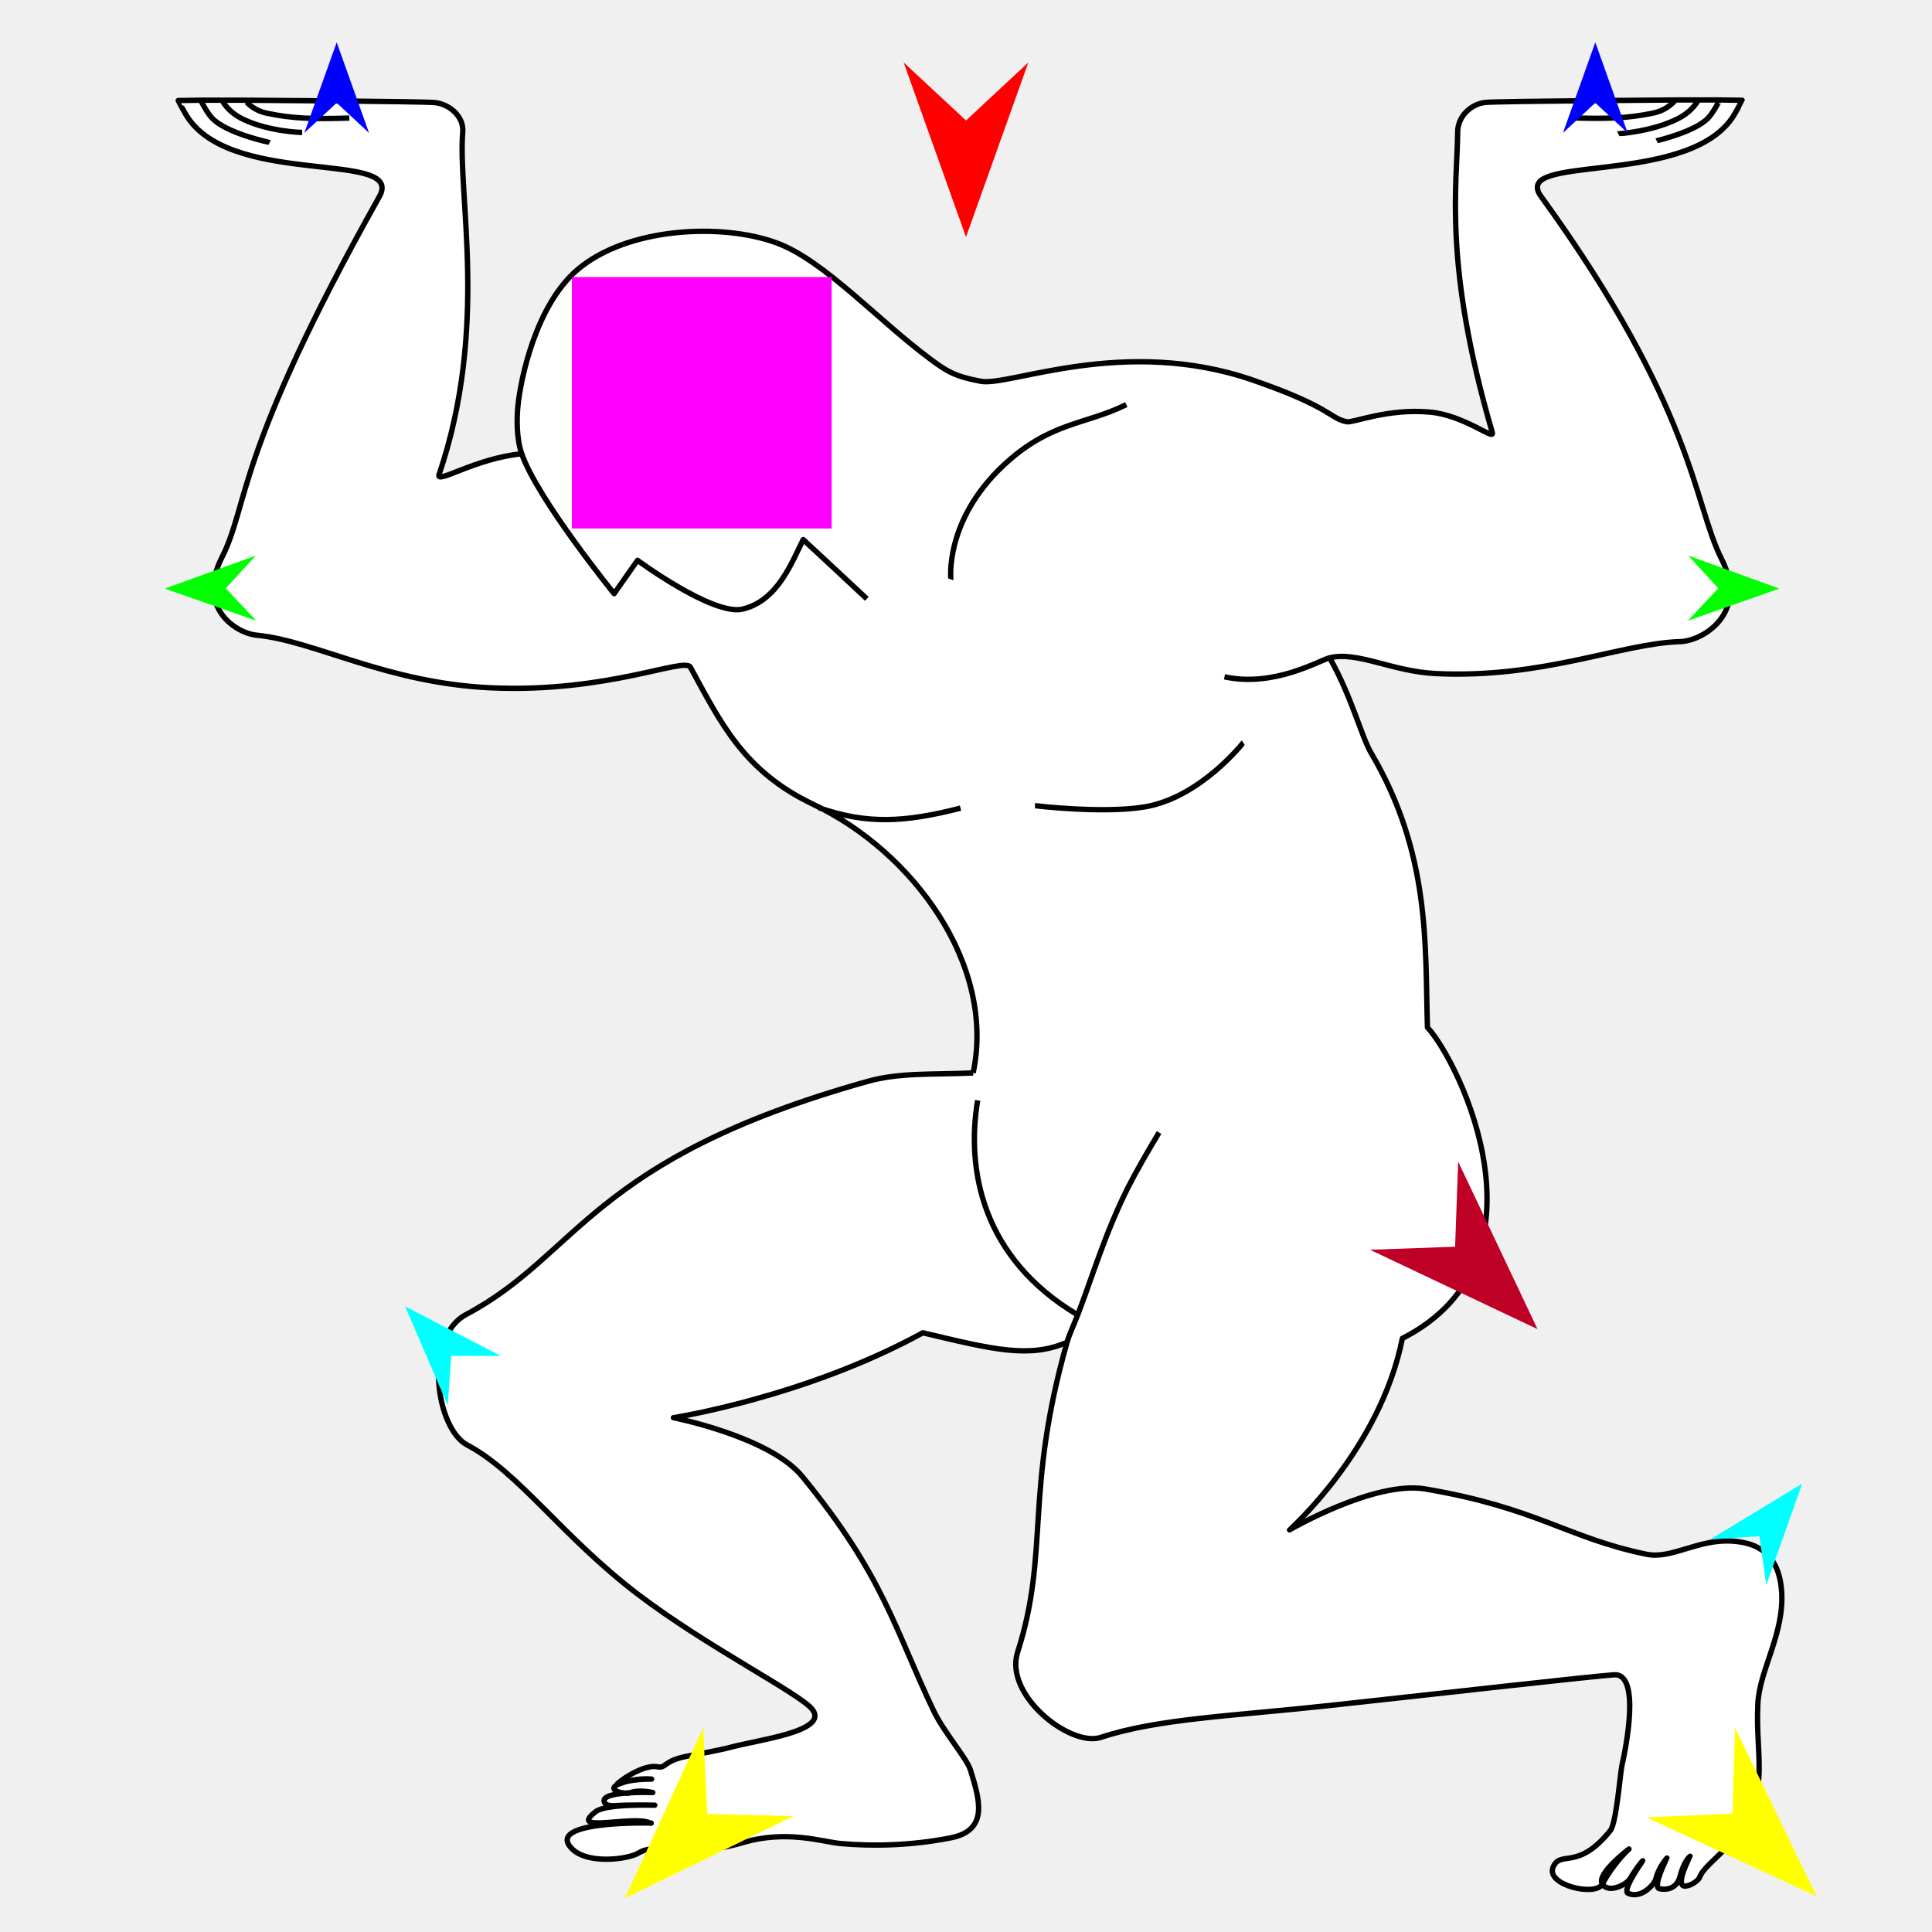
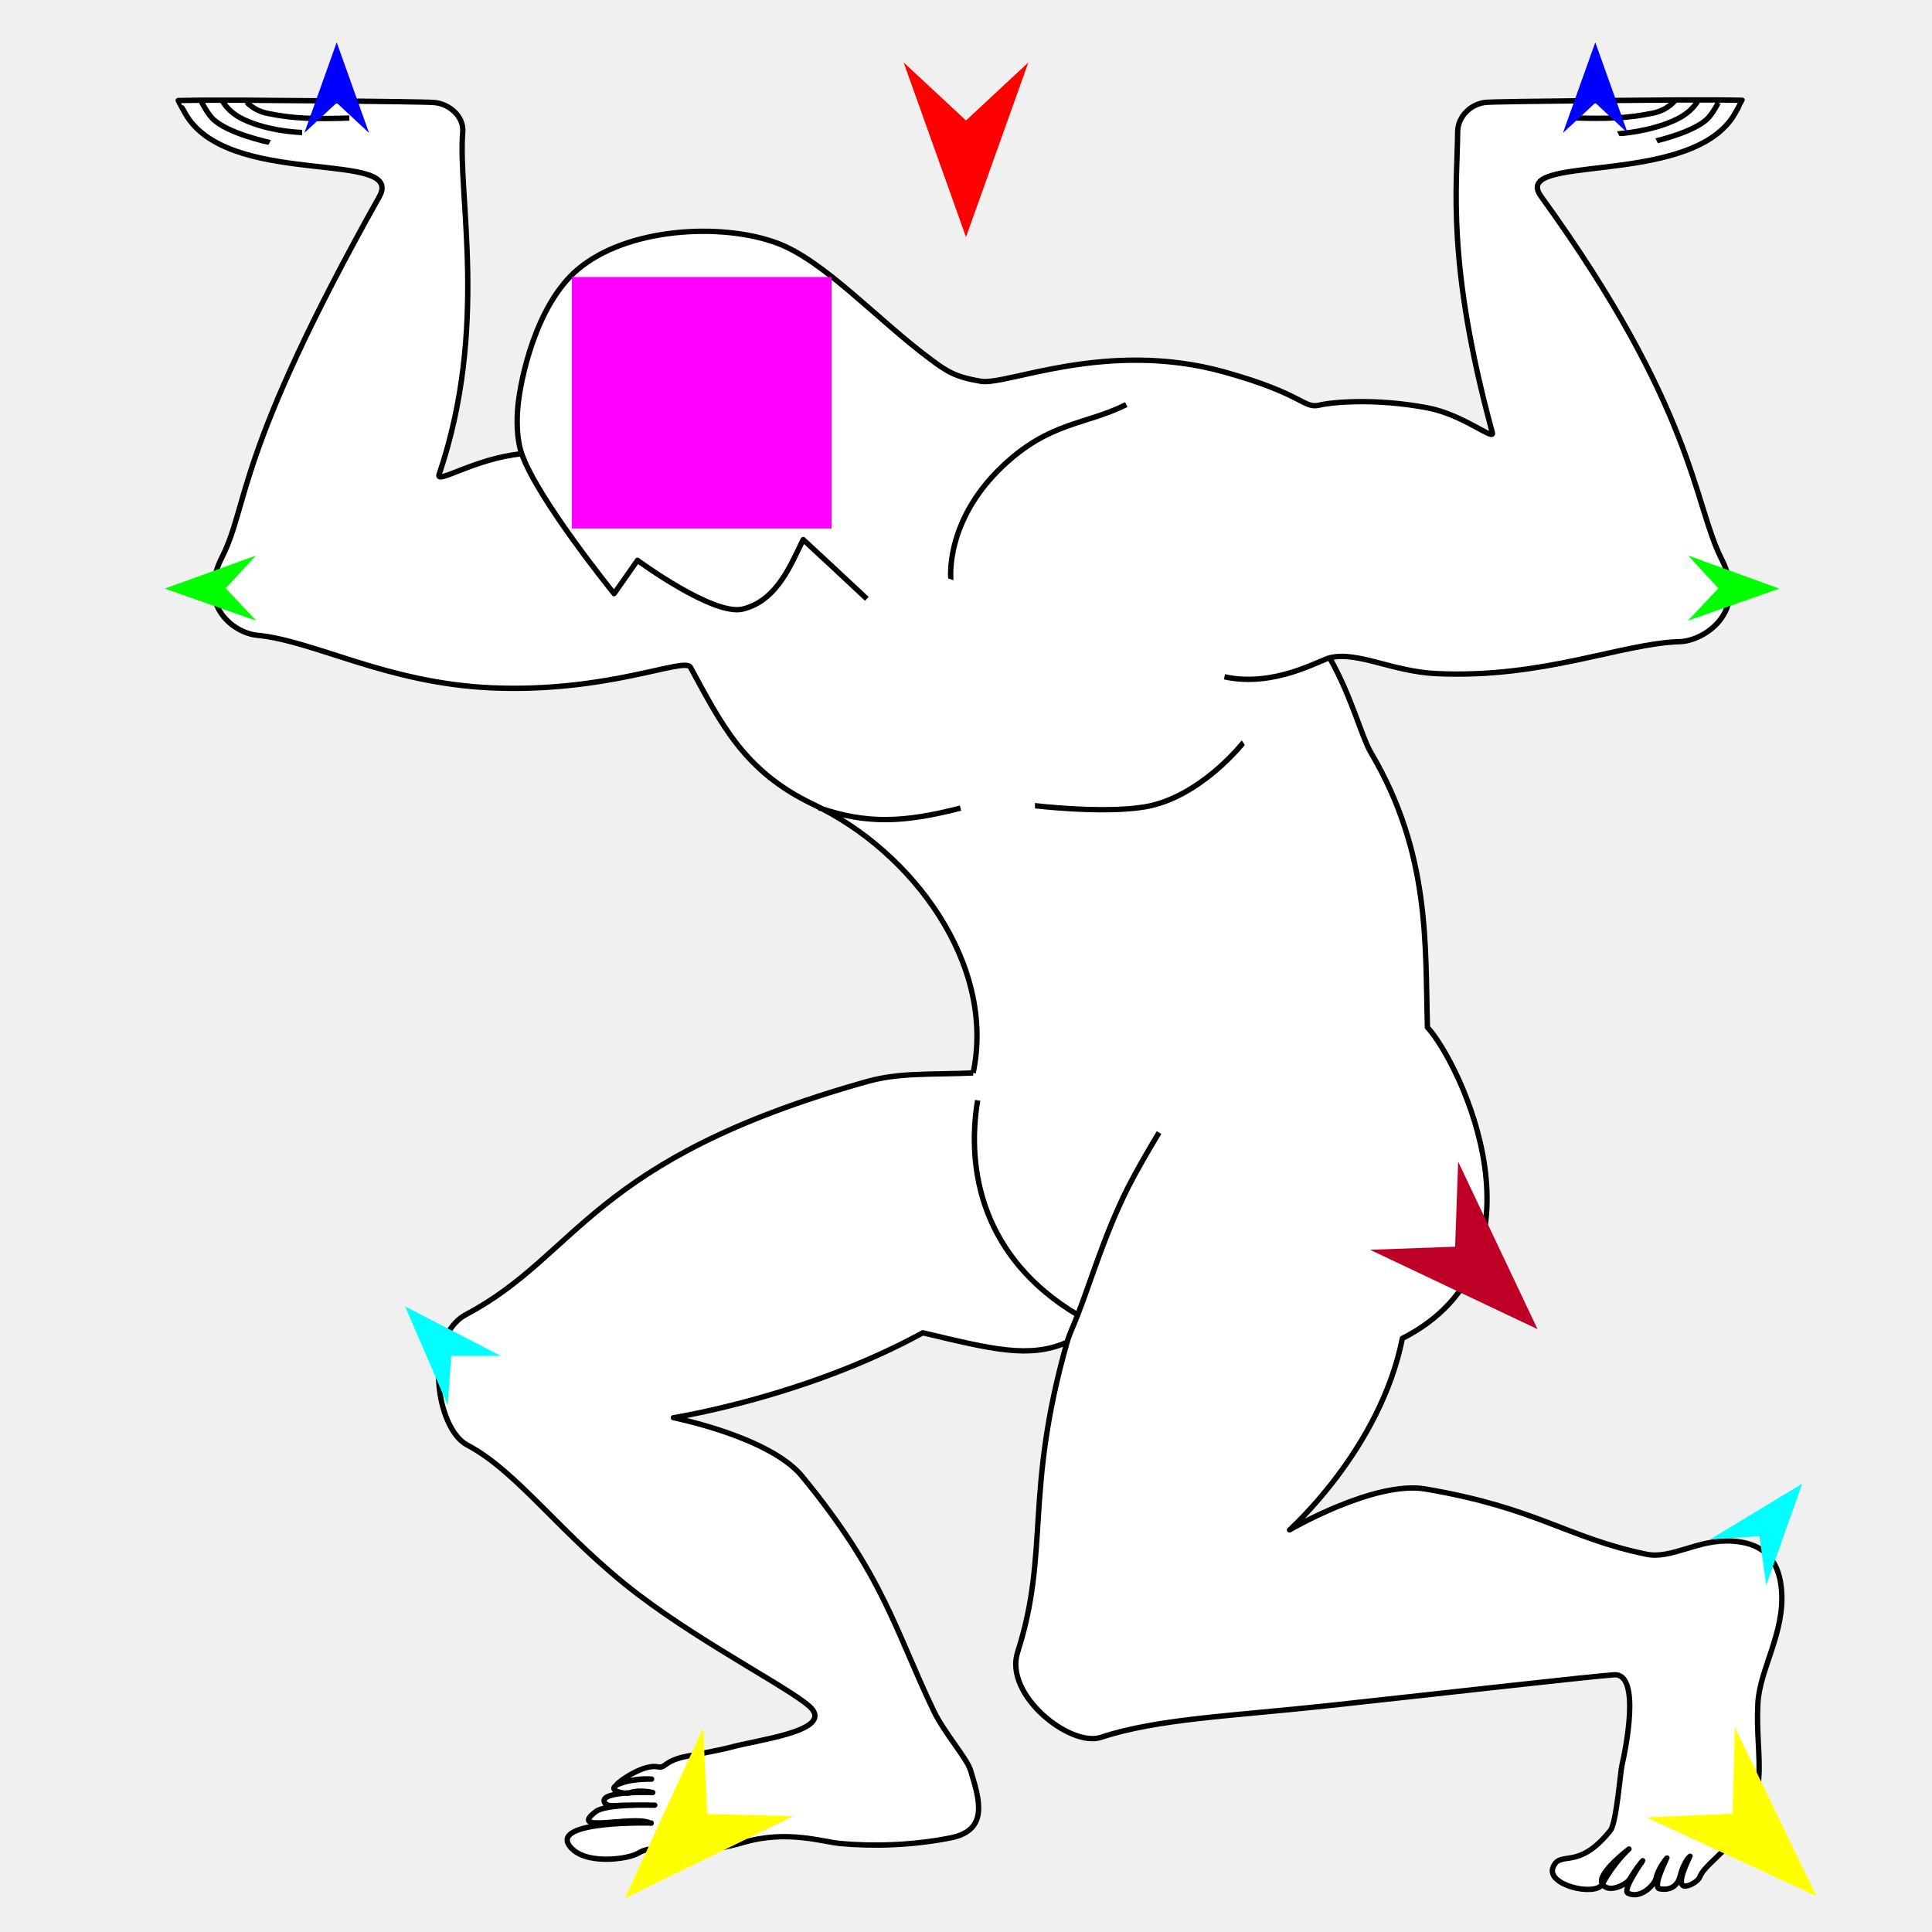
<svg xmlns="http://www.w3.org/2000/svg" version="1.1" id="Frame_0" width="720px" height="720px">
  <g id="atlas">
    <g id="atlas">
-       <path fill="#ffffff" fill-rule="evenodd" stroke="none" d="M 193.023 151.219 C 192.579 155.728 192.407 163.307 194.434 169.120 C 177.216 170.739 162.317 180.697 163.627 176.844 C 182.244 122.120 170.491 72.637 172.447 49.238 C 172.945 43.280 167.293 38.677 161.875 38.213 C 156.584 37.761 91.285 37.345 91.278 37.345 C 90.735 37.345 82.771 37.346 82.770 37.346 C 80.109 37.347 74.787 37.347 74.786 37.347 C 71.998 37.387 66.423 37.465 66.422 37.465 C 66.423 37.465 68.927 42.416 70.534 44.615 C 88.804 69.607 151.017 56.054 141.367 73.270 C 87.238 169.837 92.882 187.639 82.671 207.785 C 73.214 226.444 87.890 235.983 95.701 236.727 C 117.214 238.774 144.100 254.633 183.223 256.341 C 226.437 258.229 255.164 244.758 257.286 248.642 C 268.601 269.351 277.147 287.467 303.159 299.799 C 340.204 317.363 371.227 359.573 362.657 399.853 C 346.875 400.564 335.382 399.621 323.112 403.064 C 219.823 432.046 215.925 467.413 173.839 489.797 C 157.553 498.459 162.515 532.406 174.098 538.502 C 193.307 548.612 209.507 572.666 237.755 594.160 C 263.781 613.965 298.342 631.253 302.771 637.089 C 308.997 645.292 282.230 648.388 271.853 651.265 C 268.732 652.130 258.347 654.050 256.050 654.491 C 247.248 656.182 248.241 659.084 245.094 658.444 C 238.945 657.194 227.937 665.960 230.121 665.061 C 225.721 667.430 233.375 668.696 234.582 668.193 C 238.041 666.754 243.273 668.019 243.274 668.019 C 243.272 668.019 223.991 667.299 225.172 671.415 C 225.738 673.389 229.035 672.924 229.982 672.871 C 235.643 672.555 244.015 672.741 244.017 672.741 C 244.015 672.741 225.939 672.148 222.077 675.097 C 211.155 683.437 235.807 676.451 242.054 679.294 C 242.677 679.388 205.271 678.380 212.256 687.935 C 217.602 695.247 234.097 692.926 237.889 690.602 C 245.432 685.979 253.550 693.493 277.128 686.605 C 293.328 681.872 306.545 686.414 313.171 687.020 C 324.849 688.088 339.361 687.871 354.331 684.909 C 368.713 682.064 364.963 670.386 361.671 659.676 C 360.308 655.242 351.825 645.671 347.975 637.632 C 333.443 607.290 329.422 587.301 298.925 550.173 C 286.770 535.376 250.970 528.336 250.965 528.334 C 250.975 528.331 300.035 520.730 343.919 496.692 C 369.903 502.864 383.605 506.363 397.659 500.222 C 381.665 556.484 391.272 578.180 379.234 615.733 C 374.103 631.741 398.946 651.224 410.268 647.469 C 431.309 640.490 459.076 639.552 495.796 635.558 C 540.671 630.678 591.510 624.886 601.479 624.146 C 611.684 623.389 605.749 652.290 604.468 657.811 C 603.825 660.584 602.389 679.366 600.147 682.167 C 587.991 697.350 581.617 689.356 578.830 695.743 C 575.854 702.562 594.644 706.864 597.150 702.157 C 599.466 705.739 606.139 702.361 607.426 700.207 C 610.431 695.182 612.206 693.449 612.206 693.448 C 612.206 693.450 604.338 704.453 606.721 705.569 C 611.548 707.828 616.602 702.276 617.103 700.123 C 618.086 695.899 621.224 692.441 621.224 692.440 C 621.224 692.442 615.614 703.371 618.477 703.895 C 623.228 704.765 625.394 702.003 626.076 699.347 C 627.620 693.330 629.848 691.784 629.848 691.783 C 629.848 691.784 623.907 703.051 628.045 702.894 C 630.240 702.810 633.034 700.671 633.388 699.651 C 634.503 696.439 639.322 692.904 643.481 688.341 C 661.043 669.069 653.968 656.690 655.110 634.786 C 655.775 622.050 665.330 608.323 663.903 592.335 C 662.529 576.936 652.260 574.792 645.615 574.333 C 632.814 573.448 623.042 581.188 613.539 579.216 C 583.841 573.056 573.048 562.026 531.205 554.901 C 512.262 551.675 480.572 570.139 480.567 570.141 C 480.571 570.133 514.385 540.181 522.616 498.788 C 579.947 469.577 543.996 395.868 531.966 382.866 C 531.035 352.611 533.273 318.431 510.950 280.572 C 507.349 274.465 503.687 259.491 495.514 245.147 C 505.843 242.589 518.817 250.251 535.155 251.026 C 575.180 252.926 604.052 239.777 626.155 239.113 C 634.670 238.856 651.818 228.553 641.562 208.289 C 631.074 187.569 631.663 152.490 574.314 73.198 C 562.748 57.207 626.874 69.517 645.137 44.520 C 646.744 42.321 649.248 37.369 649.248 37.368 C 649.247 37.368 643.672 37.292 640.885 37.254 C 640.884 37.254 635.562 37.254 632.900 37.255 C 632.900 37.255 624.935 37.256 624.392 37.256 C 624.385 37.256 559.085 37.694 553.794 38.148 C 548.376 38.614 543.276 43.198 543.227 49.176 C 543.066 68.966 537.757 98.287 556.150 161.226 C 557.063 164.351 545.736 154.738 532.847 153.571 C 517.173 152.152 504.372 157.571 502.050 157.184 C 495.645 156.119 496.801 151.999 467.031 141.696 C 418.909 125.044 376.256 144.071 365.585 142.102 C 356.000 140.335 352.910 138.430 346.844 133.929 C 327.011 119.213 307.071 96.979 289.363 90.496 C 268.738 82.945 233.669 84.782 215.261 100.462 C 199.615 113.788 193.993 141.387 193.023 151.219 M 607.071 689.070 C 607.070 689.071 594.715 698.391 597.150 702.157 C 601.426 694.124 607.070 689.071 607.071 689.070 M 242.054 679.294 C 242.845 679.654 242.680 679.387 242.680 679.387 M 242.837 663.022 C 242.836 663.022 234.225 662.852 230.121 665.061 C 236.908 662.270 242.836 663.022 242.837 663.022 M 194.434 169.120 C 194.434 169.120 194.434 169.120 194.434 169.120 Z" />
-       <path fill="none" stroke="#000000" stroke-width="2" stroke-linejoin="round" d="M 354.360 215.918 C 354.362 215.914 351.951 194.271 373.632 173.741 C 391.197 157.108 404.375 158.435 419.747 150.782 M 357.966 301.173 C 336.902 306.552 323.124 307.216 305.153 301.023 M 385.703 300.259 C 385.707 300.259 411.061 303.306 426.592 300.708 C 447.349 297.235 463.324 276.763 463.328 276.761 M 585.480 43.923 C 599.035 44.343 606.704 44.101 616.114 42.132 C 621.759 40.951 624.391 37.257 624.392 37.256 C 624.385 37.256 559.085 37.694 553.794 38.148 C 548.376 38.614 543.276 43.198 543.227 49.176 C 543.066 68.966 537.757 98.287 556.150 161.226 C 557.063 164.351 545.736 154.738 532.847 153.571 C 517.173 152.152 504.372 157.571 502.050 157.184 C 495.645 156.119 496.801 151.999 467.031 141.696 C 418.909 125.044 376.256 144.071 365.585 142.102 C 356.000 140.335 352.910 138.430 346.844 133.929 C 327.011 119.213 307.071 96.979 289.363 90.496 C 268.738 82.945 233.669 84.782 215.261 100.462 C 199.615 113.788 193.993 141.387 193.023 151.219 C 192.579 155.728 192.407 163.307 194.434 169.120 C 200.359 186.114 228.868 221.231 228.871 221.236 C 228.872 221.235 237.574 208.820 237.575 208.819 C 237.579 208.821 265.814 229.629 276.786 226.988 C 289.943 223.820 295.080 209.446 299.336 201.097 C 303.463 204.851 315.133 215.801 323.032 223.153 M 362.657 399.853 C 371.227 359.573 340.204 317.363 303.159 299.799 C 277.147 287.467 268.601 269.351 257.286 248.642 C 255.164 244.758 226.437 258.229 183.223 256.341 C 144.100 254.633 117.214 238.774 95.701 236.727 C 87.890 235.983 73.214 226.444 82.671 207.785 C 92.882 187.639 87.238 169.837 141.367 73.270 C 151.017 56.054 88.804 69.607 70.534 44.615 C 68.927 42.416 66.423 37.465 66.422 37.465 C 66.423 37.465 71.998 37.387 74.786 37.347 C 74.787 37.347 80.109 37.347 82.770 37.346 C 82.771 37.346 90.735 37.345 91.278 37.345 C 91.285 37.345 156.584 37.761 161.875 38.213 C 167.293 38.677 172.945 43.280 172.447 49.238 C 170.491 72.637 182.244 122.120 163.627 176.844 C 162.317 180.697 177.216 170.739 194.434 169.120 C 194.434 169.120 194.434 169.120 194.434 169.120 M 431.935 422.067 C 427.619 429.303 423.649 436.104 420.295 442.687 C 411.645 460.066 406.977 476.176 401.629 490.020 C 400.218 493.717 398.571 497.015 397.659 500.222 C 381.665 556.484 391.272 578.180 379.234 615.733 C 374.103 631.741 398.946 651.224 410.268 647.469 C 431.309 640.490 459.076 639.552 495.796 635.558 C 540.671 630.678 591.510 624.886 601.479 624.146 C 611.684 623.389 605.749 652.290 604.468 657.811 C 603.825 660.584 602.389 679.366 600.147 682.167 C 587.991 697.350 581.617 689.356 578.830 695.743 C 575.854 702.562 594.644 706.864 597.150 702.157 C 601.426 694.124 607.070 689.071 607.071 689.070 C 607.070 689.071 594.715 698.391 597.150 702.157 C 599.466 705.739 606.139 702.361 607.426 700.207 C 610.431 695.182 612.206 693.449 612.206 693.448 C 612.206 693.450 604.338 704.453 606.721 705.569 C 611.548 707.828 616.602 702.276 617.103 700.123 C 618.086 695.899 621.224 692.441 621.224 692.440 C 621.224 692.442 615.614 703.371 618.477 703.895 C 623.228 704.765 625.394 702.003 626.076 699.347 C 627.620 693.330 629.848 691.784 629.848 691.783 C 629.848 691.784 623.907 703.051 628.045 702.894 C 630.240 702.810 633.034 700.671 633.388 699.651 C 634.503 696.439 639.322 692.904 643.481 688.341 C 661.043 669.069 653.968 656.690 655.110 634.786 C 655.775 622.050 665.330 608.323 663.903 592.335 C 662.529 576.936 652.260 574.792 645.615 574.333 C 632.814 573.448 623.042 581.188 613.539 579.216 C 583.841 573.056 573.048 562.026 531.205 554.901 C 512.262 551.675 480.572 570.139 480.567 570.141 C 480.571 570.133 514.385 540.181 522.616 498.788 C 579.947 469.577 543.996 395.868 531.966 382.866 C 531.035 352.611 533.273 318.431 510.950 280.572 C 507.349 274.465 503.687 259.491 495.514 245.147 C 505.843 242.589 518.817 250.251 535.155 251.026 C 575.180 252.926 604.052 239.777 626.155 239.113 C 634.670 238.856 651.818 228.553 641.562 208.289 C 631.074 187.569 631.663 152.490 574.314 73.198 C 562.748 57.207 626.874 69.517 645.137 44.520 C 646.744 42.321 649.248 37.369 649.248 37.368 C 649.247 37.368 643.672 37.292 640.885 37.254 C 640.884 37.254 635.562 37.254 632.900 37.255 C 632.900 37.255 624.935 37.256 624.392 37.256 M 362.657 399.853 C 346.875 400.564 335.382 399.621 323.112 403.064 C 219.823 432.046 215.925 467.413 173.839 489.797 C 157.553 498.459 162.515 532.406 174.098 538.502 C 193.307 548.612 209.507 572.666 237.755 594.160 C 263.781 613.965 298.342 631.253 302.771 637.089 C 308.997 645.292 282.230 648.388 271.853 651.265 C 268.732 652.130 258.347 654.050 256.050 654.491 C 247.248 656.182 248.241 659.084 245.094 658.444 C 238.945 657.194 227.937 665.960 230.121 665.061 C 236.908 662.270 242.836 663.022 242.837 663.022 C 242.836 663.022 234.225 662.852 230.121 665.061 C 225.721 667.430 233.375 668.696 234.582 668.193 C 238.041 666.754 243.273 668.019 243.274 668.019 C 243.272 668.019 223.991 667.299 225.172 671.415 C 225.738 673.389 229.035 672.924 229.982 672.871 C 235.643 672.555 244.015 672.741 244.017 672.741 C 244.015 672.741 225.939 672.148 222.077 675.097 C 211.155 683.437 235.807 676.451 242.054 679.294 C 242.845 679.654 242.680 679.387 242.680 679.387 C 242.677 679.388 205.271 678.380 212.256 687.935 C 217.602 695.247 234.097 692.926 237.889 690.602 C 245.432 685.979 253.550 693.493 277.128 686.605 C 293.328 681.872 306.545 686.414 313.171 687.020 C 324.849 688.088 339.361 687.871 354.331 684.909 C 368.713 682.064 364.963 670.386 361.671 659.676 C 360.308 655.242 351.825 645.671 347.975 637.632 C 333.443 607.290 329.422 587.301 298.925 550.173 C 286.770 535.376 250.970 528.336 250.965 528.334 C 250.975 528.331 300.035 520.730 343.919 496.692 C 369.903 502.864 383.605 506.363 397.659 500.222 M 401.629 490.020 C 365.987 468.845 360.022 435.873 364.342 410.069 M 91.278 37.345 C 91.279 37.345 93.912 41.039 99.556 42.218 C 108.967 44.184 116.636 44.423 130.191 43.998 M 74.786 37.347 C 74.787 37.348 76.914 41.728 79.006 43.980 C 84.338 49.722 100.487 53.092 100.489 53.093 M 82.770 37.346 C 82.770 37.347 84.592 41.595 90.788 44.529 C 100.489 49.123 112.606 49.371 112.608 49.371 M 495.514 245.147 C 491.699 246.092 474.721 256.266 456.331 252.226 M 640.885 37.254 C 640.884 37.254 638.746 41.624 636.667 43.888 C 631.874 49.105 617.389 52.457 617.387 52.458 M 632.900 37.255 C 632.900 37.256 631.046 41.435 624.884 44.440 C 615.182 49.172 603.067 49.840 603.065 49.841 " />
+       <path fill="#ffffff" fill-rule="evenodd" stroke="none" d="M 193.023 151.219 C 192.579 155.728 192.407 163.307 194.434 169.120 C 177.216 170.739 162.317 180.697 163.627 176.844 C 182.244 122.120 170.491 72.637 172.447 49.238 C 172.945 43.280 167.293 38.677 161.875 38.213 C 156.584 37.761 91.285 37.345 91.278 37.345 C 90.735 37.345 82.771 37.346 82.770 37.346 C 80.109 37.347 74.787 37.347 74.786 37.347 C 71.998 37.387 66.423 37.465 66.422 37.465 C 66.423 37.465 68.927 42.416 70.534 44.615 C 88.804 69.607 151.017 56.054 141.367 73.270 C 87.238 169.837 92.882 187.639 82.671 207.785 C 73.214 226.444 87.890 235.983 95.701 236.727 C 117.214 238.774 144.100 254.633 183.223 256.341 C 226.437 258.229 255.164 244.758 257.286 248.642 C 268.601 269.351 277.147 287.467 303.159 299.799 C 340.204 317.363 371.227 359.573 362.657 399.853 C 346.875 400.564 335.382 399.621 323.112 403.064 C 219.823 432.046 215.925 467.413 173.839 489.797 C 157.553 498.459 162.515 532.406 174.098 538.502 C 193.307 548.612 209.507 572.666 237.755 594.160 C 263.781 613.965 298.342 631.253 302.771 637.089 C 308.997 645.292 282.230 648.388 271.853 651.265 C 268.732 652.130 258.347 654.050 256.050 654.491 C 247.248 656.182 248.241 659.084 245.094 658.444 C 238.945 657.194 227.937 665.960 230.121 665.061 C 225.721 667.430 233.375 668.696 234.582 668.193 C 238.041 666.754 243.273 668.019 243.274 668.019 C 243.272 668.019 223.991 667.299 225.172 671.415 C 225.738 673.389 229.035 672.924 229.982 672.871 C 235.643 672.555 244.015 672.741 244.017 672.741 C 244.015 672.741 225.939 672.148 222.077 675.097 C 211.155 683.437 235.807 676.451 242.054 679.294 C 242.677 679.388 205.271 678.380 212.256 687.935 C 217.602 695.247 234.097 692.926 237.889 690.602 C 245.432 685.979 253.550 693.493 277.128 686.605 C 293.328 681.872 306.545 686.414 313.171 687.020 C 324.849 688.088 339.361 687.871 354.331 684.909 C 368.713 682.064 364.963 670.386 361.671 659.676 C 360.308 655.242 351.825 645.671 347.975 637.632 C 333.443 607.290 329.422 587.301 298.925 550.173 C 286.770 535.376 250.970 528.336 250.965 528.334 C 250.975 528.331 300.035 520.730 343.919 496.692 C 369.903 502.864 383.605 506.363 397.659 500.222 C 381.665 556.484 391.272 578.180 379.234 615.733 C 374.103 631.741 398.946 651.224 410.268 647.469 C 431.309 640.490 459.076 639.552 495.796 635.558 C 540.671 630.678 591.510 624.886 601.479 624.146 C 611.684 623.389 605.749 652.290 604.468 657.811 C 603.825 660.584 602.389 679.366 600.147 682.167 C 587.991 697.349 581.617 689.355 578.830 695.742 C 575.854 702.562 594.644 706.864 597.150 702.157 C 599.466 705.739 606.139 702.361 607.426 700.207 C 610.431 695.182 612.206 693.449 612.206 693.448 C 612.206 693.449 604.338 704.453 606.721 705.568 C 611.548 707.827 616.602 702.276 617.103 700.123 C 618.086 695.899 621.224 692.441 621.224 692.440 C 621.224 692.441 615.614 703.371 618.477 703.895 C 623.228 704.765 625.394 702.003 626.076 699.347 C 627.620 693.330 629.848 691.784 629.848 691.783 C 629.848 691.784 623.907 703.050 628.045 702.893 C 630.240 702.810 633.034 700.670 633.388 699.651 C 634.503 696.439 639.322 692.903 643.481 688.340 C 661.043 669.068 653.968 656.690 655.110 634.786 C 655.775 622.050 665.330 608.323 663.903 592.334 C 662.529 576.935 652.260 574.792 645.615 574.333 C 632.814 573.448 623.042 581.188 613.539 579.216 C 583.842 573.056 573.048 562.026 531.205 554.901 C 512.262 551.675 480.572 570.139 480.567 570.141 C 480.571 570.133 514.385 540.181 522.616 498.788 C 579.947 469.577 543.996 395.868 531.966 382.866 C 531.035 352.611 533.273 318.431 510.950 280.572 C 507.349 274.465 503.687 259.491 495.514 245.147 C 505.843 242.589 518.817 250.251 535.155 251.026 C 575.180 252.926 604.052 239.777 626.155 239.113 C 634.670 238.856 651.818 228.553 641.562 208.289 C 631.074 187.569 631.663 152.490 574.314 73.198 C 562.748 57.207 626.874 69.517 645.137 44.520 C 646.744 42.321 649.248 37.369 649.248 37.368 C 649.247 37.368 643.672 37.292 640.885 37.254 C 640.884 37.254 635.562 37.254 632.900 37.255 C 632.900 37.255 624.935 37.256 624.392 37.256 C 624.385 37.256 559.085 37.694 553.794 38.148 C 548.376 38.614 543.276 43.198 543.227 49.176 C 543.065 68.966 538.869 97.765 556.150 161.226 C 557.049 164.529 545.431 154.557 532.067 152.010 C 512.035 148.192 495.627 150.007 491.903 150.940 C 485.673 152.500 486.136 146.883 456.103 138.575 C 412.279 126.451 375.142 143.702 365.585 142.102 C 355.972 140.493 352.910 138.430 346.844 133.929 C 327.011 119.213 307.071 96.979 289.363 90.496 C 268.738 82.945 233.669 84.782 215.261 100.462 C 199.615 113.788 193.993 141.387 193.023 151.219 M 607.071 689.070 C 607.070 689.071 594.715 698.391 597.150 702.157 C 601.426 694.124 607.070 689.071 607.071 689.070 M 242.054 679.294 C 242.845 679.654 242.680 679.387 242.680 679.387 M 242.837 663.022 C 242.836 663.022 234.225 662.852 230.121 665.061 C 236.908 662.270 242.836 663.022 242.837 663.022 M 194.434 169.120 C 194.434 169.120 194.434 169.120 194.434 169.120 Z" />
+       <path fill="none" stroke="#000000" stroke-width="2" stroke-linejoin="round" d="M 354.360 215.918 C 354.362 215.914 351.951 194.271 373.632 173.741 C 391.197 157.108 404.375 158.435 419.747 150.782 M 357.966 301.173 C 336.902 306.552 323.124 307.216 305.153 301.023 M 385.703 300.259 C 385.707 300.259 411.061 303.306 426.592 300.708 C 447.349 297.235 463.324 276.763 463.328 276.761 M 585.480 43.923 C 599.035 44.343 606.704 44.101 616.114 42.132 C 621.759 40.951 624.391 37.257 624.392 37.256 C 624.385 37.256 559.085 37.694 553.794 38.148 C 548.376 38.614 543.276 43.198 543.227 49.176 C 543.065 68.966 538.869 97.765 556.150 161.226 C 557.049 164.529 545.431 154.557 532.067 152.010 C 512.035 148.192 495.627 150.007 491.903 150.940 C 485.673 152.500 486.136 146.883 456.103 138.575 C 412.279 126.451 375.142 143.702 365.585 142.102 C 355.972 140.493 352.910 138.430 346.844 133.929 C 327.011 119.213 307.071 96.979 289.363 90.496 C 268.738 82.945 233.669 84.782 215.261 100.462 C 199.615 113.788 193.993 141.387 193.023 151.219 C 192.579 155.728 192.407 163.307 194.434 169.120 C 200.359 186.114 228.868 221.231 228.871 221.236 C 228.872 221.235 237.574 208.820 237.575 208.819 C 237.579 208.821 265.814 229.629 276.786 226.988 C 289.943 223.820 295.080 209.446 299.336 201.097 C 303.463 204.851 315.133 215.801 323.032 223.153 M 362.657 399.853 C 371.227 359.573 340.204 317.363 303.159 299.799 C 277.147 287.467 268.601 269.351 257.286 248.642 C 255.164 244.758 226.437 258.229 183.223 256.341 C 144.100 254.633 117.214 238.774 95.701 236.727 C 87.890 235.983 73.214 226.444 82.671 207.785 C 92.882 187.639 87.238 169.837 141.367 73.270 C 151.017 56.054 88.804 69.607 70.534 44.615 C 68.927 42.416 66.423 37.465 66.422 37.465 C 66.423 37.465 71.998 37.387 74.786 37.347 C 74.787 37.347 80.109 37.347 82.770 37.346 C 82.771 37.346 90.735 37.345 91.278 37.345 C 91.285 37.345 156.584 37.761 161.875 38.213 C 167.293 38.677 172.945 43.280 172.447 49.238 C 170.491 72.637 182.244 122.120 163.627 176.844 C 162.317 180.697 177.216 170.739 194.434 169.120 C 194.434 169.120 194.434 169.120 194.434 169.120 M 431.935 422.067 C 427.619 429.303 423.649 436.104 420.295 442.687 C 411.645 460.066 406.977 476.176 401.629 490.020 C 400.218 493.717 398.571 497.015 397.659 500.222 C 381.665 556.484 391.272 578.180 379.234 615.733 C 374.103 631.741 398.946 651.224 410.268 647.469 C 431.309 640.490 459.076 639.552 495.796 635.558 C 540.671 630.678 591.510 624.886 601.479 624.146 C 611.684 623.389 605.749 652.290 604.468 657.811 C 603.825 660.584 602.389 679.366 600.147 682.167 C 587.991 697.349 581.617 689.355 578.830 695.742 C 575.854 702.562 594.644 706.864 597.150 702.157 C 601.426 694.124 607.070 689.071 607.071 689.070 C 607.070 689.071 594.715 698.391 597.150 702.157 C 599.466 705.739 606.139 702.361 607.426 700.207 C 610.431 695.182 612.206 693.449 612.206 693.448 C 612.206 693.449 604.338 704.453 606.721 705.568 C 611.548 707.827 616.602 702.276 617.103 700.123 C 618.086 695.899 621.224 692.441 621.224 692.440 C 621.224 692.441 615.614 703.371 618.477 703.895 C 623.228 704.765 625.394 702.003 626.076 699.347 C 627.620 693.330 629.848 691.784 629.848 691.783 C 629.848 691.784 623.907 703.050 628.045 702.893 C 630.240 702.810 633.034 700.670 633.388 699.651 C 634.503 696.439 639.322 692.903 643.481 688.340 C 661.043 669.068 653.968 656.690 655.110 634.786 C 655.775 622.050 665.330 608.323 663.903 592.334 C 662.529 576.935 652.260 574.792 645.615 574.333 C 632.814 573.448 623.042 581.188 613.539 579.216 C 583.842 573.056 573.048 562.026 531.205 554.901 C 512.262 551.675 480.572 570.139 480.567 570.141 C 480.571 570.133 514.385 540.181 522.616 498.788 C 579.947 469.577 543.996 395.868 531.966 382.866 C 531.035 352.611 533.273 318.431 510.950 280.572 C 507.349 274.465 503.687 259.491 495.514 245.147 C 505.843 242.589 518.817 250.251 535.155 251.026 C 575.180 252.926 604.052 239.777 626.155 239.113 C 634.670 238.856 651.818 228.553 641.562 208.289 C 631.074 187.569 631.663 152.490 574.314 73.198 C 562.748 57.207 626.874 69.517 645.137 44.520 C 646.744 42.321 649.248 37.369 649.248 37.368 C 649.247 37.368 643.672 37.292 640.885 37.254 C 640.884 37.254 635.562 37.254 632.900 37.255 C 632.900 37.255 624.935 37.256 624.392 37.256 M 362.657 399.853 C 346.875 400.564 335.382 399.621 323.112 403.064 C 219.823 432.046 215.925 467.413 173.839 489.797 C 157.553 498.459 162.515 532.406 174.098 538.502 C 193.307 548.612 209.507 572.666 237.755 594.160 C 263.781 613.965 298.342 631.253 302.771 637.089 C 308.997 645.292 282.230 648.388 271.853 651.265 C 268.732 652.130 258.347 654.050 256.050 654.491 C 247.248 656.182 248.241 659.084 245.094 658.444 C 238.945 657.194 227.937 665.960 230.121 665.061 C 236.908 662.270 242.836 663.022 242.837 663.022 C 242.836 663.022 234.225 662.852 230.121 665.061 C 225.721 667.430 233.375 668.696 234.582 668.193 C 238.041 666.754 243.273 668.019 243.274 668.019 C 243.272 668.019 223.991 667.299 225.172 671.415 C 225.738 673.389 229.035 672.924 229.982 672.871 C 235.643 672.555 244.015 672.741 244.017 672.741 C 244.015 672.741 225.939 672.148 222.077 675.097 C 211.155 683.437 235.807 676.451 242.054 679.294 C 242.845 679.654 242.680 679.387 242.680 679.387 C 242.677 679.388 205.271 678.380 212.256 687.935 C 217.602 695.247 234.097 692.926 237.889 690.602 C 245.432 685.979 253.550 693.493 277.128 686.605 C 293.328 681.872 306.545 686.414 313.171 687.020 C 324.849 688.088 339.361 687.871 354.331 684.909 C 368.713 682.064 364.963 670.386 361.671 659.676 C 360.308 655.242 351.825 645.671 347.975 637.632 C 333.443 607.290 329.422 587.301 298.925 550.173 C 286.770 535.376 250.970 528.336 250.965 528.334 C 250.975 528.331 300.035 520.730 343.919 496.692 C 369.903 502.864 383.605 506.363 397.659 500.222 M 401.629 490.020 C 365.987 468.845 360.022 435.873 364.342 410.069 M 91.278 37.345 C 91.279 37.345 93.912 41.039 99.556 42.218 C 108.967 44.184 116.636 44.423 130.191 43.998 M 74.786 37.347 C 74.787 37.348 76.914 41.728 79.006 43.980 C 84.338 49.722 100.487 53.092 100.489 53.093 M 82.770 37.346 C 82.770 37.347 84.592 41.595 90.788 44.529 C 100.489 49.123 112.606 49.371 112.608 49.371 M 495.514 245.147 C 491.699 246.092 474.721 256.266 456.331 252.226 M 640.885 37.254 C 640.884 37.254 638.746 41.624 636.667 43.888 C 631.874 49.105 617.389 52.457 617.387 52.458 M 632.900 37.255 C 632.900 37.256 631.046 41.435 624.884 44.440 C 615.182 49.172 603.067 49.840 603.065 49.841 " />
    </g>
    <g id="specs_2">
      <path fill="#ff0000" fill-rule="evenodd" stroke="none" d="M 360.000 88.336 C 360.002 88.330 383.232 23.285 383.235 23.278 C 383.232 23.281 360.002 44.895 360.000 44.897 C 359.998 44.895 336.768 23.281 336.765 23.278 C 336.768 23.285 359.998 88.330 360.000 88.336 Z" />
      <path fill="#0000ff" fill-rule="evenodd" stroke="none" d="M 594.523 15.781 C 594.524 15.784 606.579 49.540 606.580 49.543 C 606.579 49.542 594.524 38.326 594.523 38.324 C 594.522 38.326 582.467 49.542 582.466 49.543 C 582.467 49.540 594.522 15.784 594.523 15.781 Z" />
      <path fill="#00ff00" fill-rule="evenodd" stroke="none" d="M 61.432 219.354 C 61.436 219.352 95.364 207.041 95.368 207.039 C 95.366 207.041 84.134 219.238 84.133 219.239 C 84.134 219.240 95.489 231.322 95.490 231.323 C 95.487 231.322 61.436 219.355 61.432 219.354 Z" />
      <path fill="#ffff00" fill-rule="evenodd" stroke="none" d="M 232.871 707.465 C 232.874 707.459 262.040 643.956 262.043 643.950 C 262.043 643.953 263.578 676.020 263.578 676.023 C 263.582 676.023 295.674 676.801 295.678 676.801 C 295.671 676.804 232.877 707.462 232.871 707.465 Z" />
      <path fill="#ffff00" fill-rule="evenodd" stroke="none" d="M 676.996 706.687 C 676.993 706.681 646.559 643.776 646.556 643.769 C 646.555 643.773 645.664 675.864 645.664 675.867 C 645.661 675.867 613.588 677.289 613.585 677.289 C 613.591 677.292 676.989 706.684 676.996 706.687 Z" />
      <path fill="#00ff00" fill-rule="evenodd" stroke="none" d="M 663.081 219.354 C 663.078 219.352 629.149 207.041 629.146 207.039 C 629.147 207.041 640.380 219.238 640.381 219.239 C 640.380 219.240 629.025 231.322 629.024 231.323 C 629.027 231.322 663.078 219.355 663.081 219.354 Z" />
      <path fill="#00ffff" fill-rule="evenodd" stroke="none" d="M 671.618 552.922 C 671.616 552.926 658.222 590.746 658.221 590.749 C 658.221 590.747 655.684 572.491 655.684 572.489 C 655.682 572.489 637.291 573.704 637.289 573.704 C 637.293 573.702 671.614 552.925 671.618 552.922 Z" />
      <path fill="#00ffff" fill-rule="evenodd" stroke="none" d="M 150.965 486.854 C 150.966 486.858 166.852 523.700 166.854 523.704 C 166.854 523.702 168.167 505.317 168.167 505.315 C 168.169 505.315 186.600 505.301 186.602 505.301 C 186.598 505.299 150.968 486.856 150.965 486.854 Z" />
      <path fill="#be0027" fill-rule="evenodd" stroke="none" d="M 572.988 495.326 C 572.985 495.320 543.418 432.900 543.415 432.894 C 543.415 432.897 542.272 464.607 542.272 464.610 C 542.269 464.610 510.559 465.752 510.556 465.752 C 510.562 465.755 572.982 495.323 572.988 495.326 Z" />
      <path fill="#ff00ff" fill-rule="evenodd" stroke="none" d="M 213.117 196.960 C 213.127 196.960 309.919 196.960 309.928 196.960 C 309.928 196.950 309.928 103.256 309.928 103.247 C 309.919 103.247 213.127 103.247 213.117 103.247 C 213.117 103.256 213.117 196.950 213.117 196.960 Z" />
      <path fill="#0000ff" fill-rule="evenodd" stroke="none" d="M 125.477 15.781 C 125.478 15.784 137.533 49.539 137.534 49.542 C 137.533 49.541 125.478 38.325 125.477 38.324 C 125.476 38.325 113.421 49.541 113.420 49.542 C 113.421 49.539 125.476 15.784 125.477 15.781 Z" />
    </g>
  </g>
</svg>
